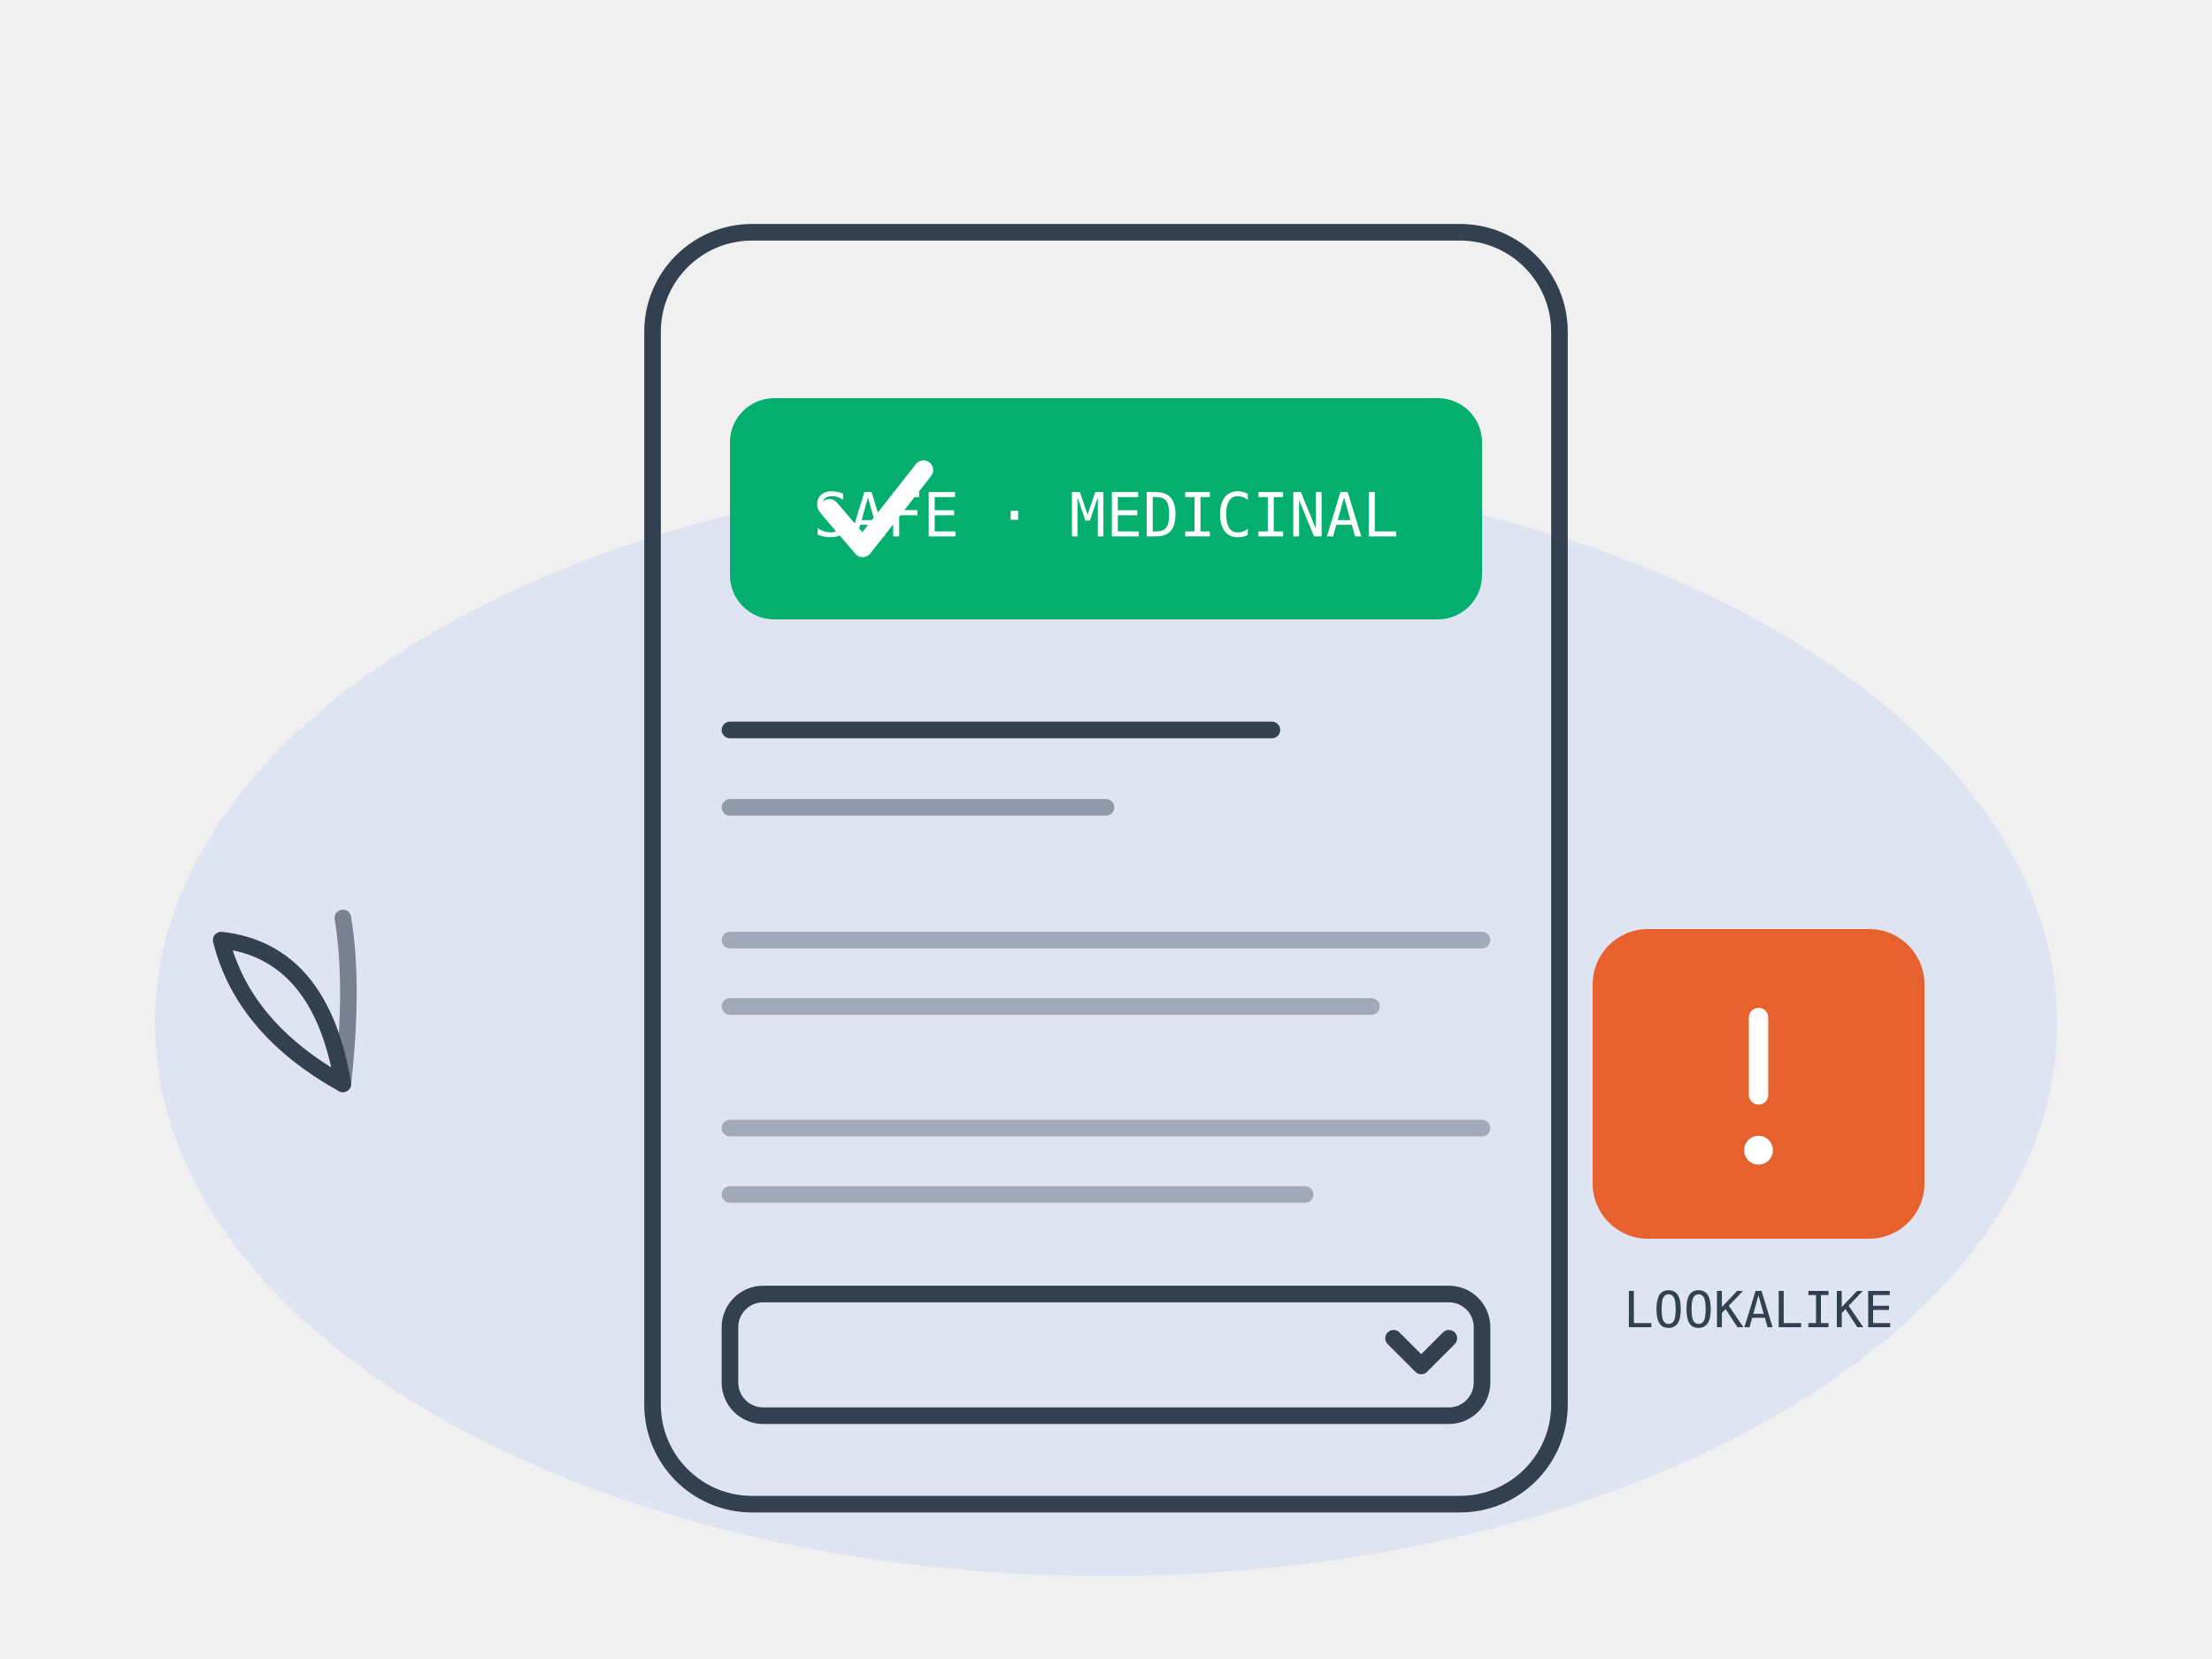
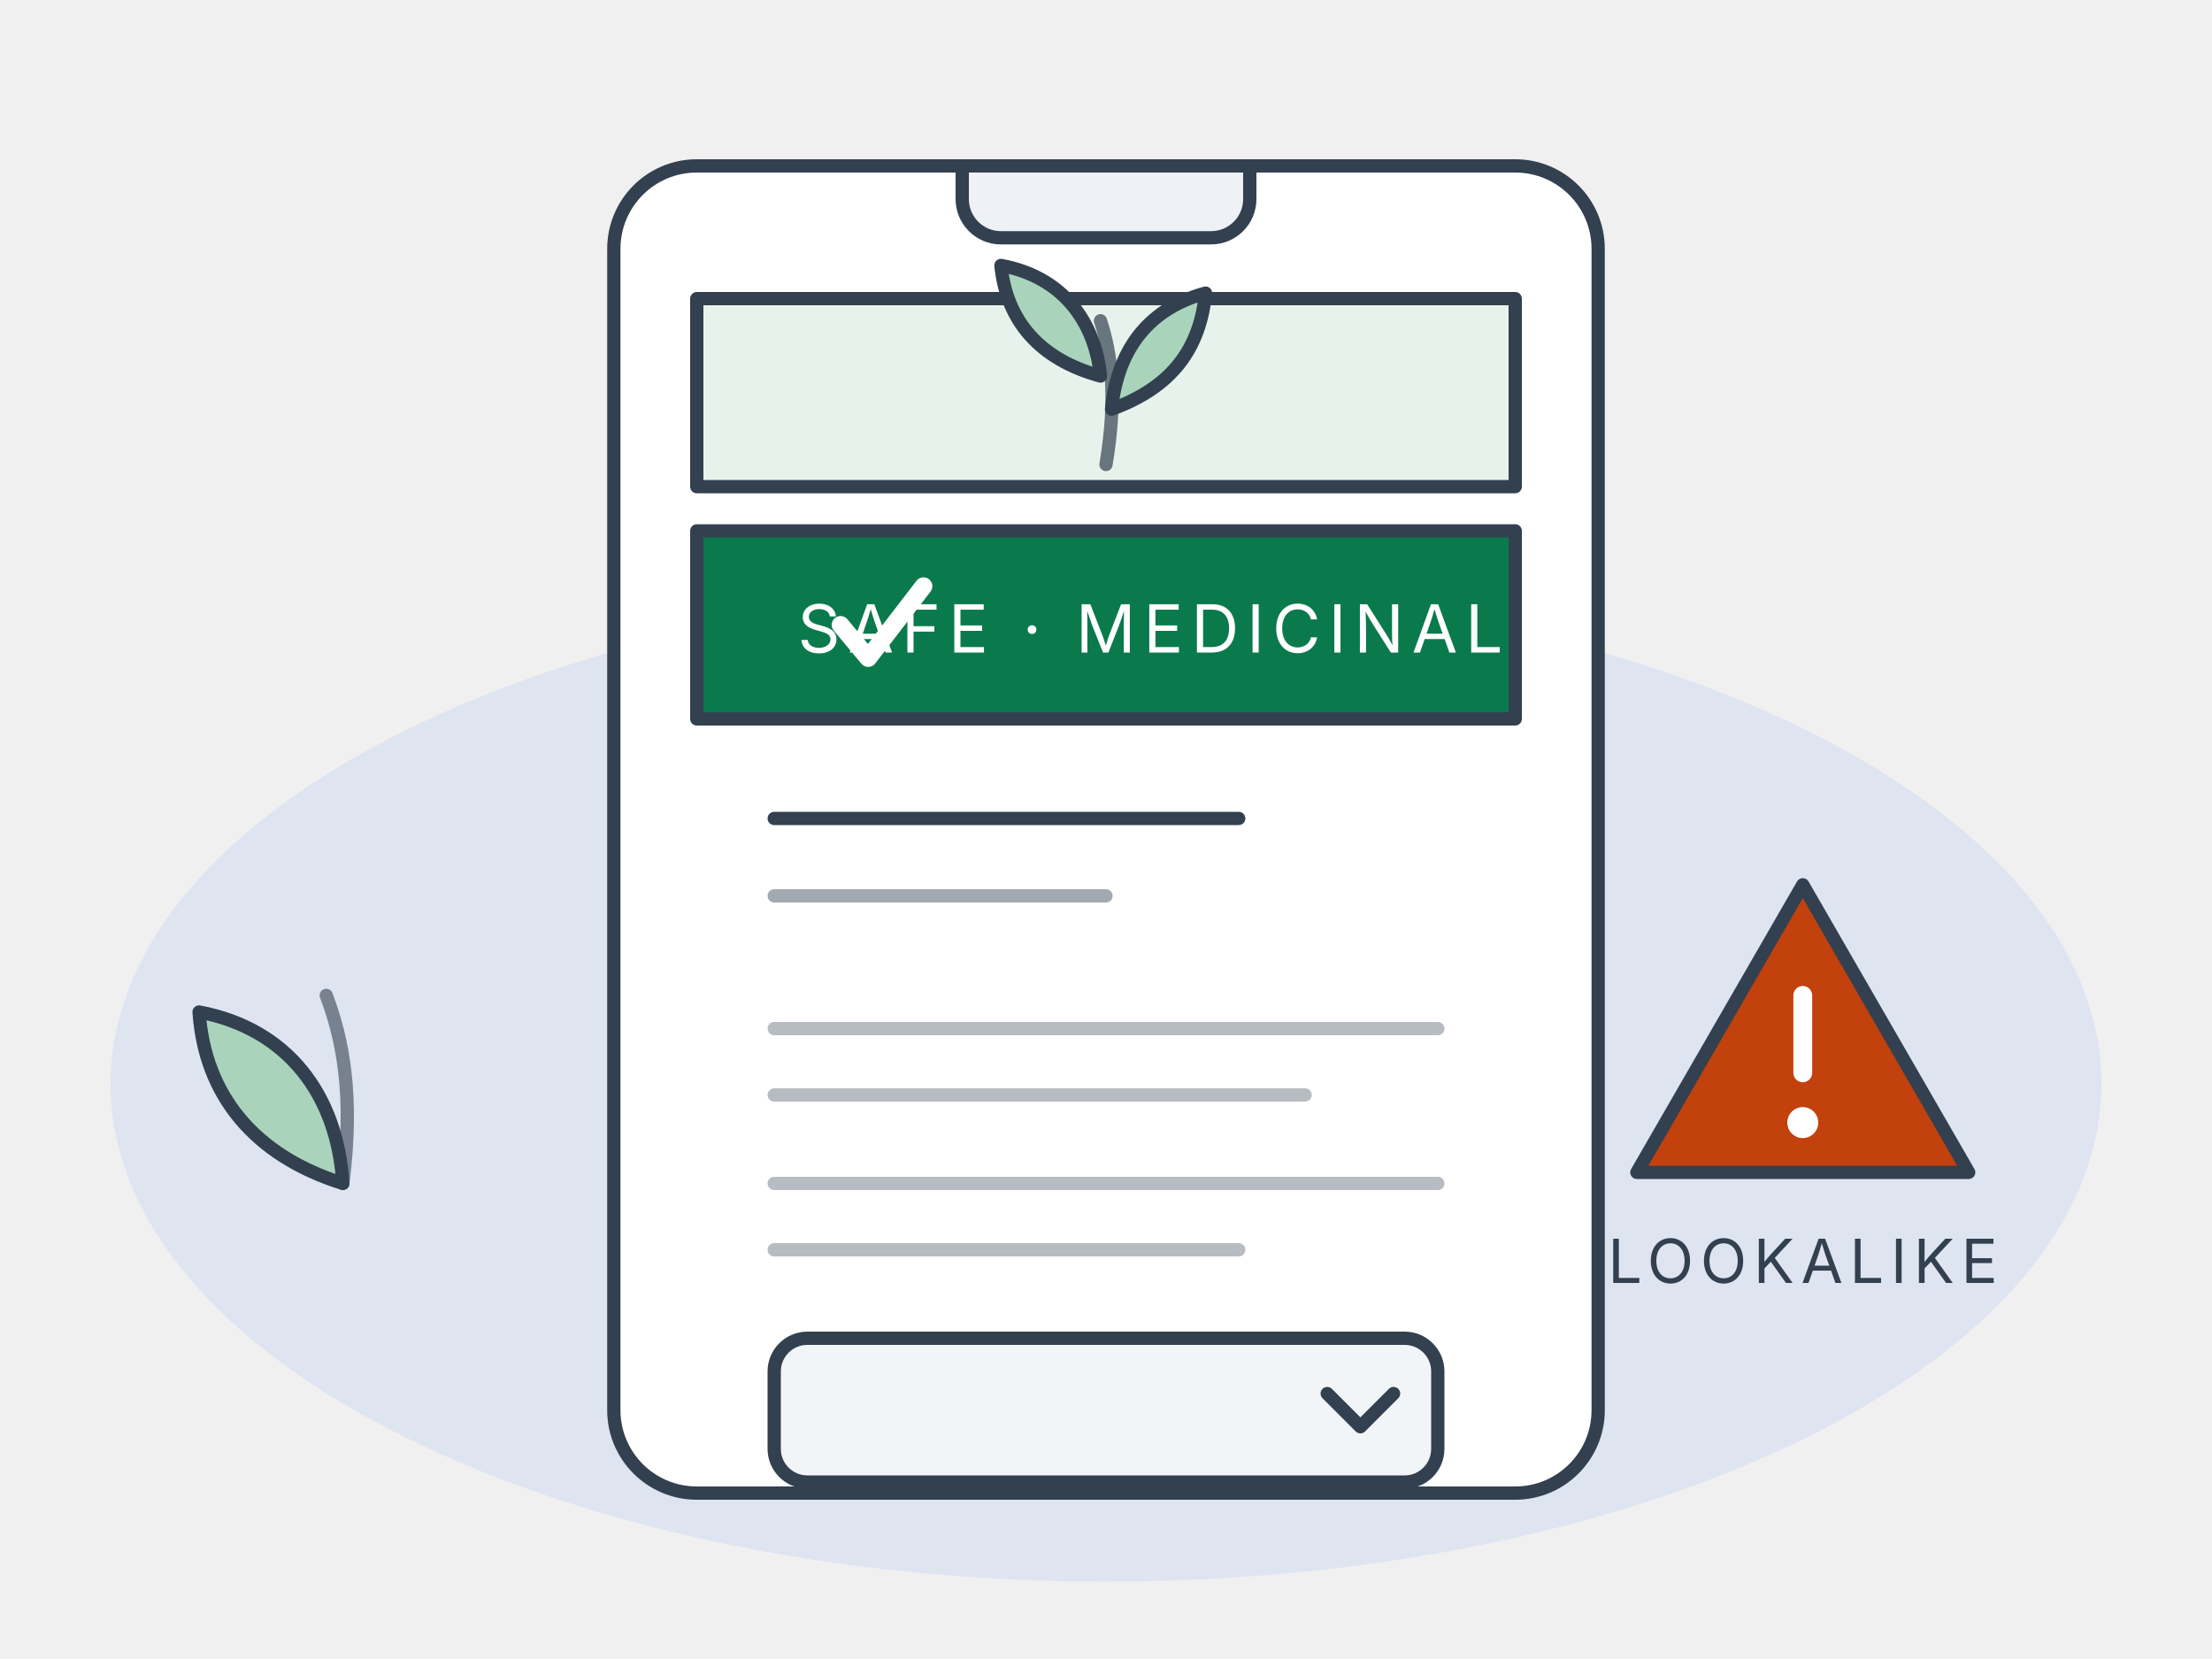
<svg xmlns="http://www.w3.org/2000/svg" viewBox="0 0 400 300" fill="none">
  <style>
-     .ink{stroke:#32404f;stroke-width:3;stroke-linecap:round;stroke-linejoin:round;fill:none}
-     .safe{animation:pop 5s ease-in-out infinite;transform-origin:200px 92px}
-     .warn{animation:pulse 2.4s ease-in-out infinite;transform-origin:318px 196px}
-     .r1{animation:rise 5s ease-in-out infinite}
-     .r2{animation:rise 5s ease-in-out .5s infinite}
-     .r3{animation:rise 5s ease-in-out 1s infinite}
-     @keyframes pop{0%,10%{opacity:0;transform:scale(.7)}25%,100%{opacity:1;transform:scale(1)}}
-     @keyframes pulse{0%,100%{transform:scale(1);opacity:.85}50%{transform:scale(1.07);opacity:1}}
-     @keyframes rise{0%,25%{opacity:0;transform:translateY(8px)}45%,100%{opacity:1;transform:translateY(0)}}
+     .s{stroke:#32404f;stroke-width:2.4;stroke-linecap:round;stroke-linejoin:round}
+     .n{fill:none}
+     .safe{animation:pop 6s ease-in-out infinite;transform-origin:200px 96px}
+     .warn{animation:pulse 2.6s ease-in-out infinite;transform-origin:326px 196px}
+     .r1{animation:rise 6s ease-in-out infinite}
+     .r2{animation:rise 6s ease-in-out .5s infinite}
+     .r3{animation:rise 6s ease-in-out 1s infinite}
+     .chev{animation:nudge 2.4s ease-in-out infinite}
+     @keyframes pop{0%,8%{opacity:0;transform:scale(.75)}22%,100%{opacity:1;transform:scale(1)}}
+     @keyframes pulse{0%,100%{transform:scale(1)}50%{transform:scale(1.06)}}
+     @keyframes rise{0%,20%{opacity:0;transform:translateY(7px)}40%,100%{opacity:1;transform:translateY(0)}}
+     @keyframes nudge{0%,100%{transform:translateY(0)}50%{transform:translateY(2px)}}
  </style>
-   <ellipse cx="200" cy="185" rx="172" ry="100" fill="#c7d4f2" opacity=".45" />
-   <rect class="ink" x="118" y="42" width="164" height="230" rx="18" fill="#fff" />
+   <ellipse cx="200" cy="196" rx="180" ry="90" fill="#c7d4f2" opacity=".42" />
+   <path class="s" d="M126 30 h148 a15 15 0 0 1 15 15 v210 a15 15 0 0 1 -15 15 h-148 a15 15 0 0 1 -15 -15 v-210 a15 15 0 0 1 15 -15 z" fill="#fff" />
+   <path class="s" d="M174 30 h52 v6 a7 7 0 0 1 -7 7 h-38 a7 7 0 0 1 -7 -7 z" fill="#eef1f5" />
+   <g class="r1">
+     <rect class="s" x="126" y="54" width="148" height="34" fill="#e8f2ec" />
+     <path class="s" d="M200 84 c2 -12 1 -20 -1 -26" opacity=".7" />
+     <path class="s" d="M199 68 c-11 -3 -17 -10 -18 -20 c11 2 17 10 18 20 z" fill="#a9d4bb" />
+     <path class="s" d="M201 74 c11 -4 16 -11 17 -21 c-11 3 -16 11 -17 21 z" fill="#a9d4bb" />
+   </g>
  <g class="safe">
-     <rect x="132" y="72" width="136" height="40" rx="8" fill="#03ae6f" />
-     <path d="M150 92 l6 7 l11 -14" stroke="#fff" stroke-width="3.5" stroke-linecap="round" stroke-linejoin="round" fill="none" />
-     <text x="200" y="97" font-family="monospace" font-size="11" fill="#fff" text-anchor="middle">SAFE · MEDICINAL</text>
-   </g>
-   <g class="r1">
-     <line class="ink" x1="132" y1="132" x2="230" y2="132" stroke-width="5" />
-     <line class="ink" x1="132" y1="146" x2="200" y2="146" opacity=".45" />
+     <rect class="s" x="126" y="96" width="148" height="34" fill="#0a7a4d" />
+     <path d="M152 113 l5 6 l10 -13" stroke="#fff" stroke-width="3.2" stroke-linecap="round" stroke-linejoin="round" fill="none" />
+     <text x="208" y="118" font-family="Inter, sans-serif" font-size="12" letter-spacing="1.4" fill="#fff" text-anchor="middle">SAFE · MEDICINAL</text>
  </g>
  <g class="r2">
-     <line class="ink" x1="132" y1="170" x2="268" y2="170" opacity=".35" />
-     <line class="ink" x1="132" y1="182" x2="248" y2="182" opacity=".35" />
+     <path class="s n" d="M140 148 h84" stroke-width="4.4" />
+     <path class="s n" d="M140 162 h60" opacity=".45" />
  </g>
  <g class="r3">
-     <line class="ink" x1="132" y1="204" x2="268" y2="204" opacity=".35" />
-     <line class="ink" x1="132" y1="216" x2="236" y2="216" opacity=".35" />
+     <path class="s n" d="M140 186 h120 M140 198 h96" opacity=".35" />
+     <path class="s n" d="M140 214 h120 M140 226 h84" opacity=".35" />
  </g>
  <g class="r3">
-     <rect class="ink" x="132" y="234" width="136" height="22" rx="6" fill="#f7f7f7" />
-     <path class="ink" d="M252 242 l5 5 l5 -5" stroke-width="2.5" />
+     <rect class="s" x="140" y="242" width="120" height="26" rx="6" fill="#f2f5f8" />
+     <path class="s n chev" d="M240 252 l6 6 l6 -6" stroke-width="2.6" />
  </g>
  <g class="warn">
-     <rect x="288" y="168" width="60" height="56" rx="10" fill="#e6612e" />
-     <path d="M318 184 v14" stroke="#fff" stroke-width="3.5" stroke-linecap="round" />
-     <circle cx="318" cy="208" r="2.6" fill="#fff" />
+     <path class="s" d="M326 160 l30 52 h-60 z" fill="#c2410c" />
+     <path d="M326 180 v14" stroke="#fff" stroke-width="3.4" stroke-linecap="round" />
+     <circle cx="326" cy="203" r="2.8" fill="#fff" />
  </g>
-   <text x="318" y="240" font-family="monospace" font-size="9" fill="#32404f" text-anchor="middle">LOOKALIKE</text>
-   <path class="ink" d="M62 196 q-18 -10 -22 -26 q18 2 22 26" fill="#cde7d8" />
-   <path class="ink" d="M62 196 q2 -18 0 -30" opacity=".6" />
+   <text x="326" y="232" font-family="Inter, sans-serif" font-size="11" letter-spacing="1.2" fill="#32404f" text-anchor="middle">LOOKALIKE</text>
+   <path class="s" d="M62 214 c-16 -5 -25 -16 -26 -31 c16 3 25 15 26 31 z" fill="#a9d4bb" />
+   <path class="s n" d="M62 214 c2 -16 0 -26 -3 -34" opacity=".6" />
</svg>
